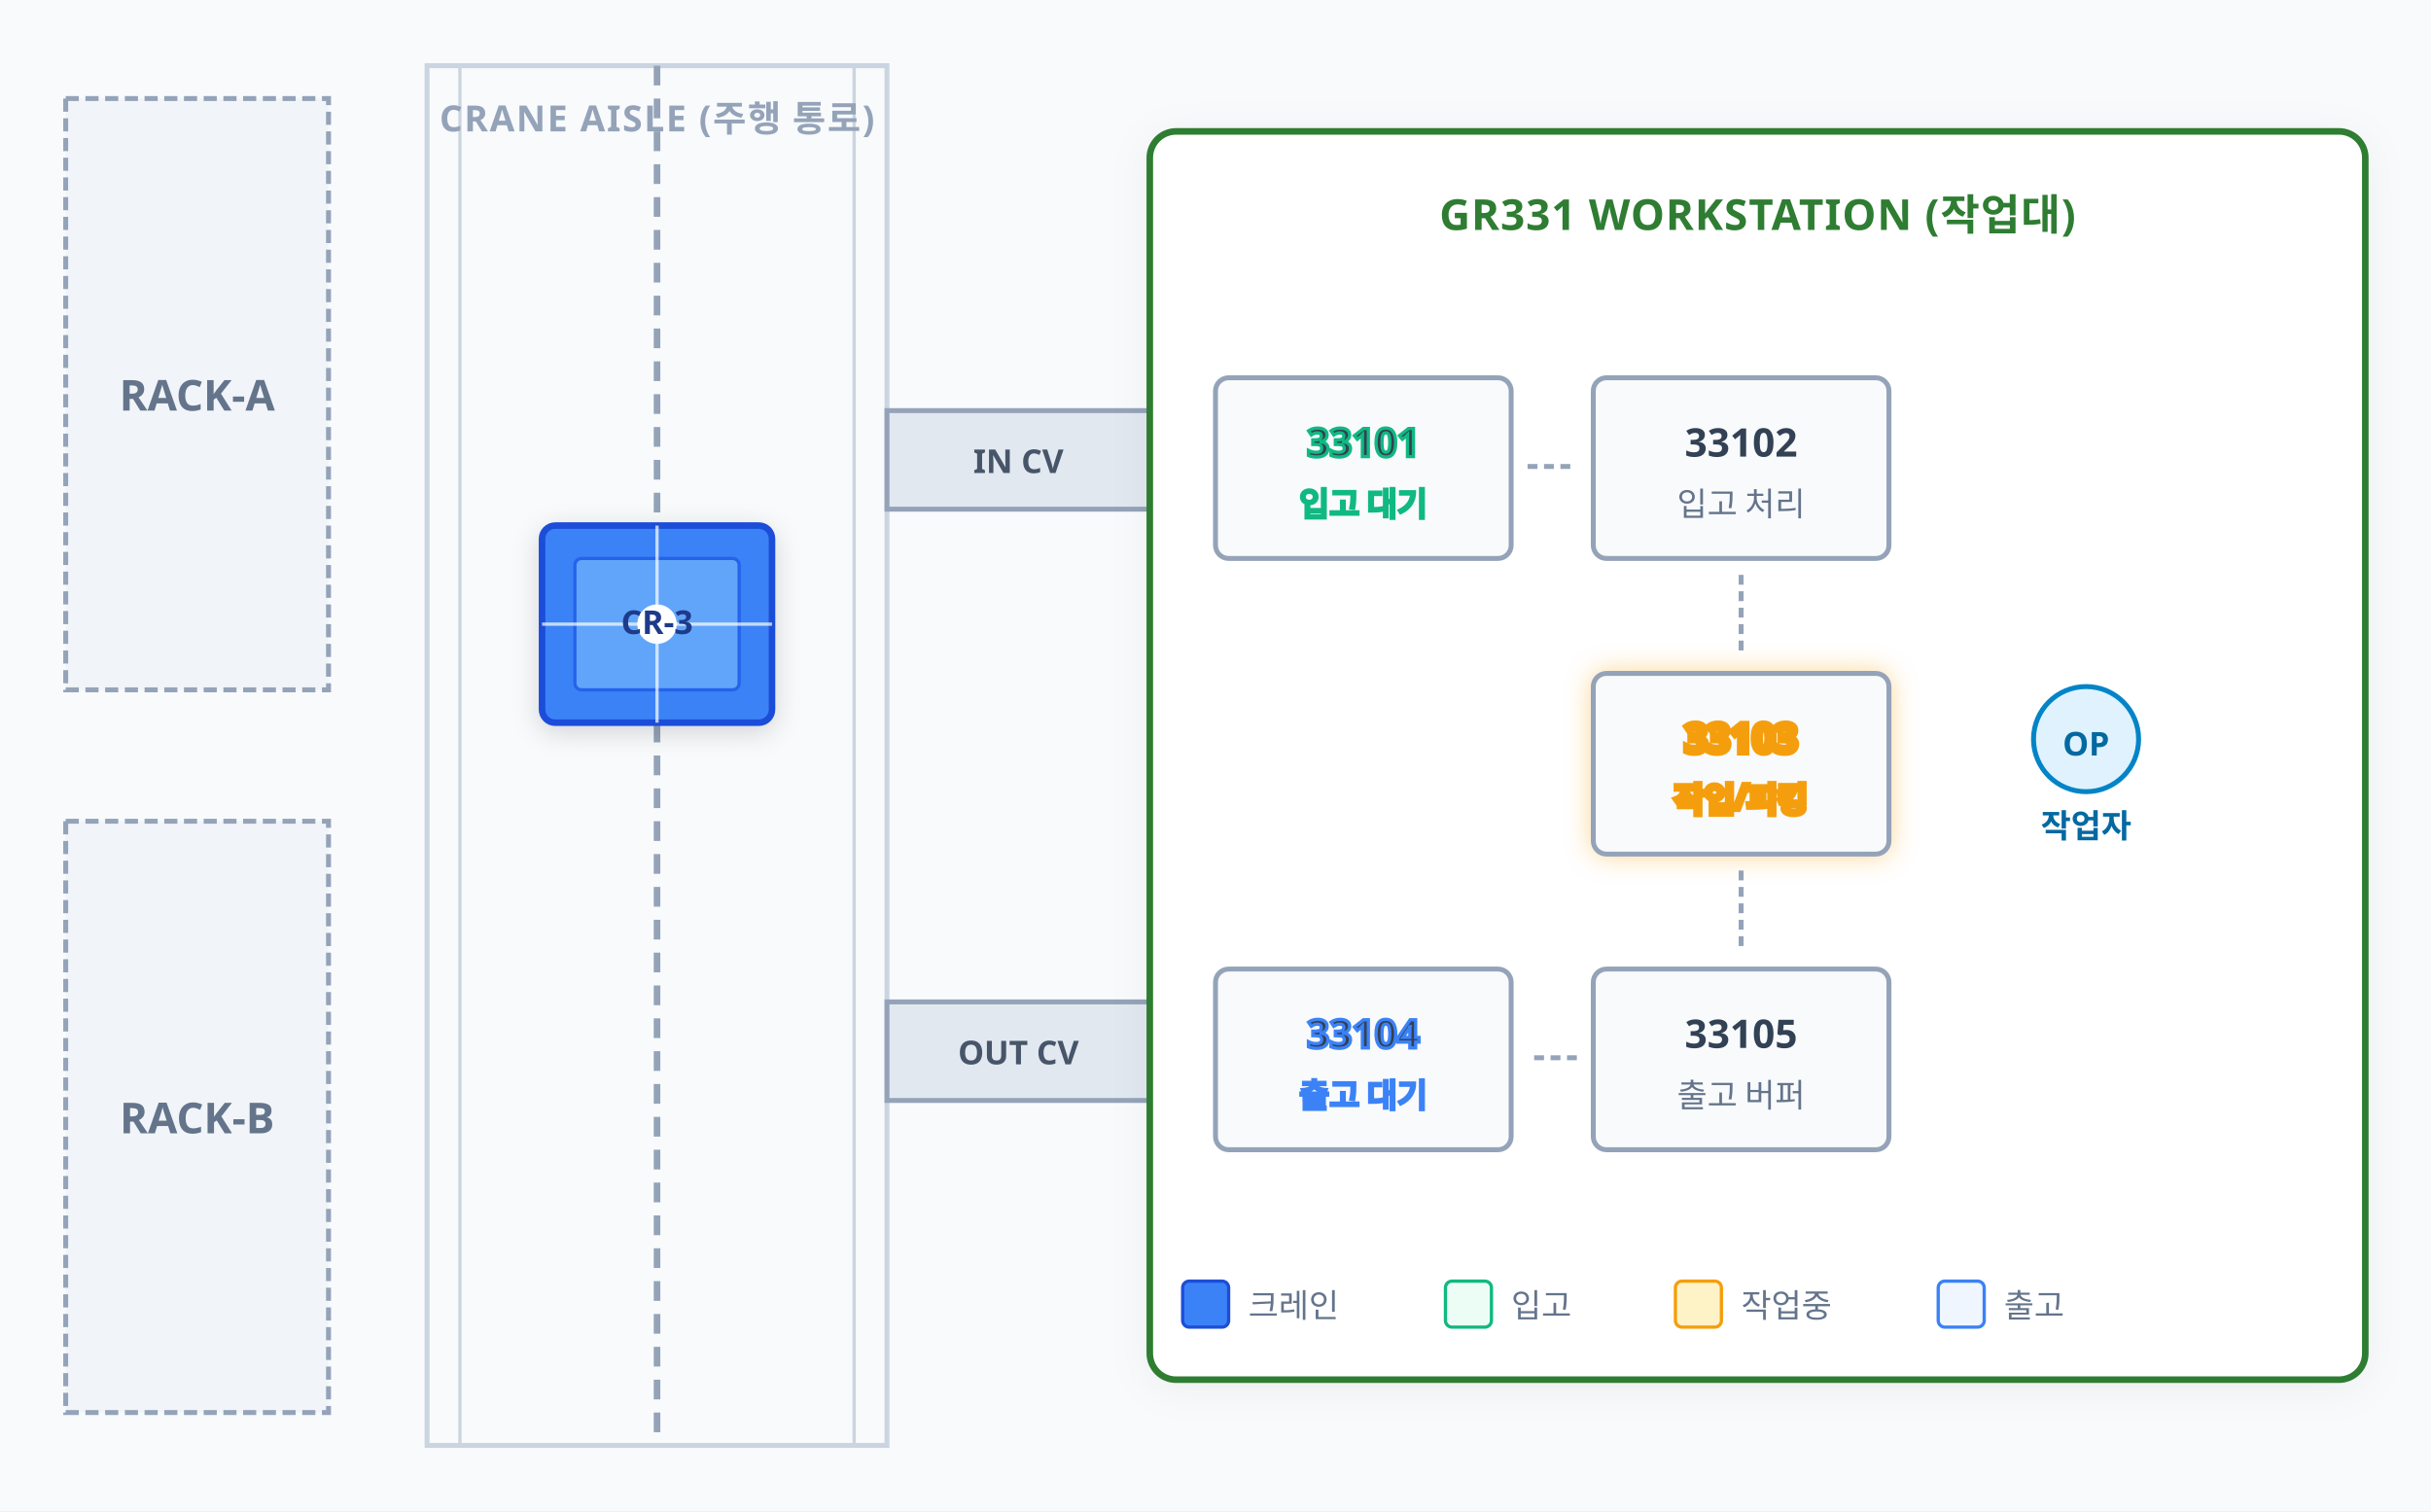
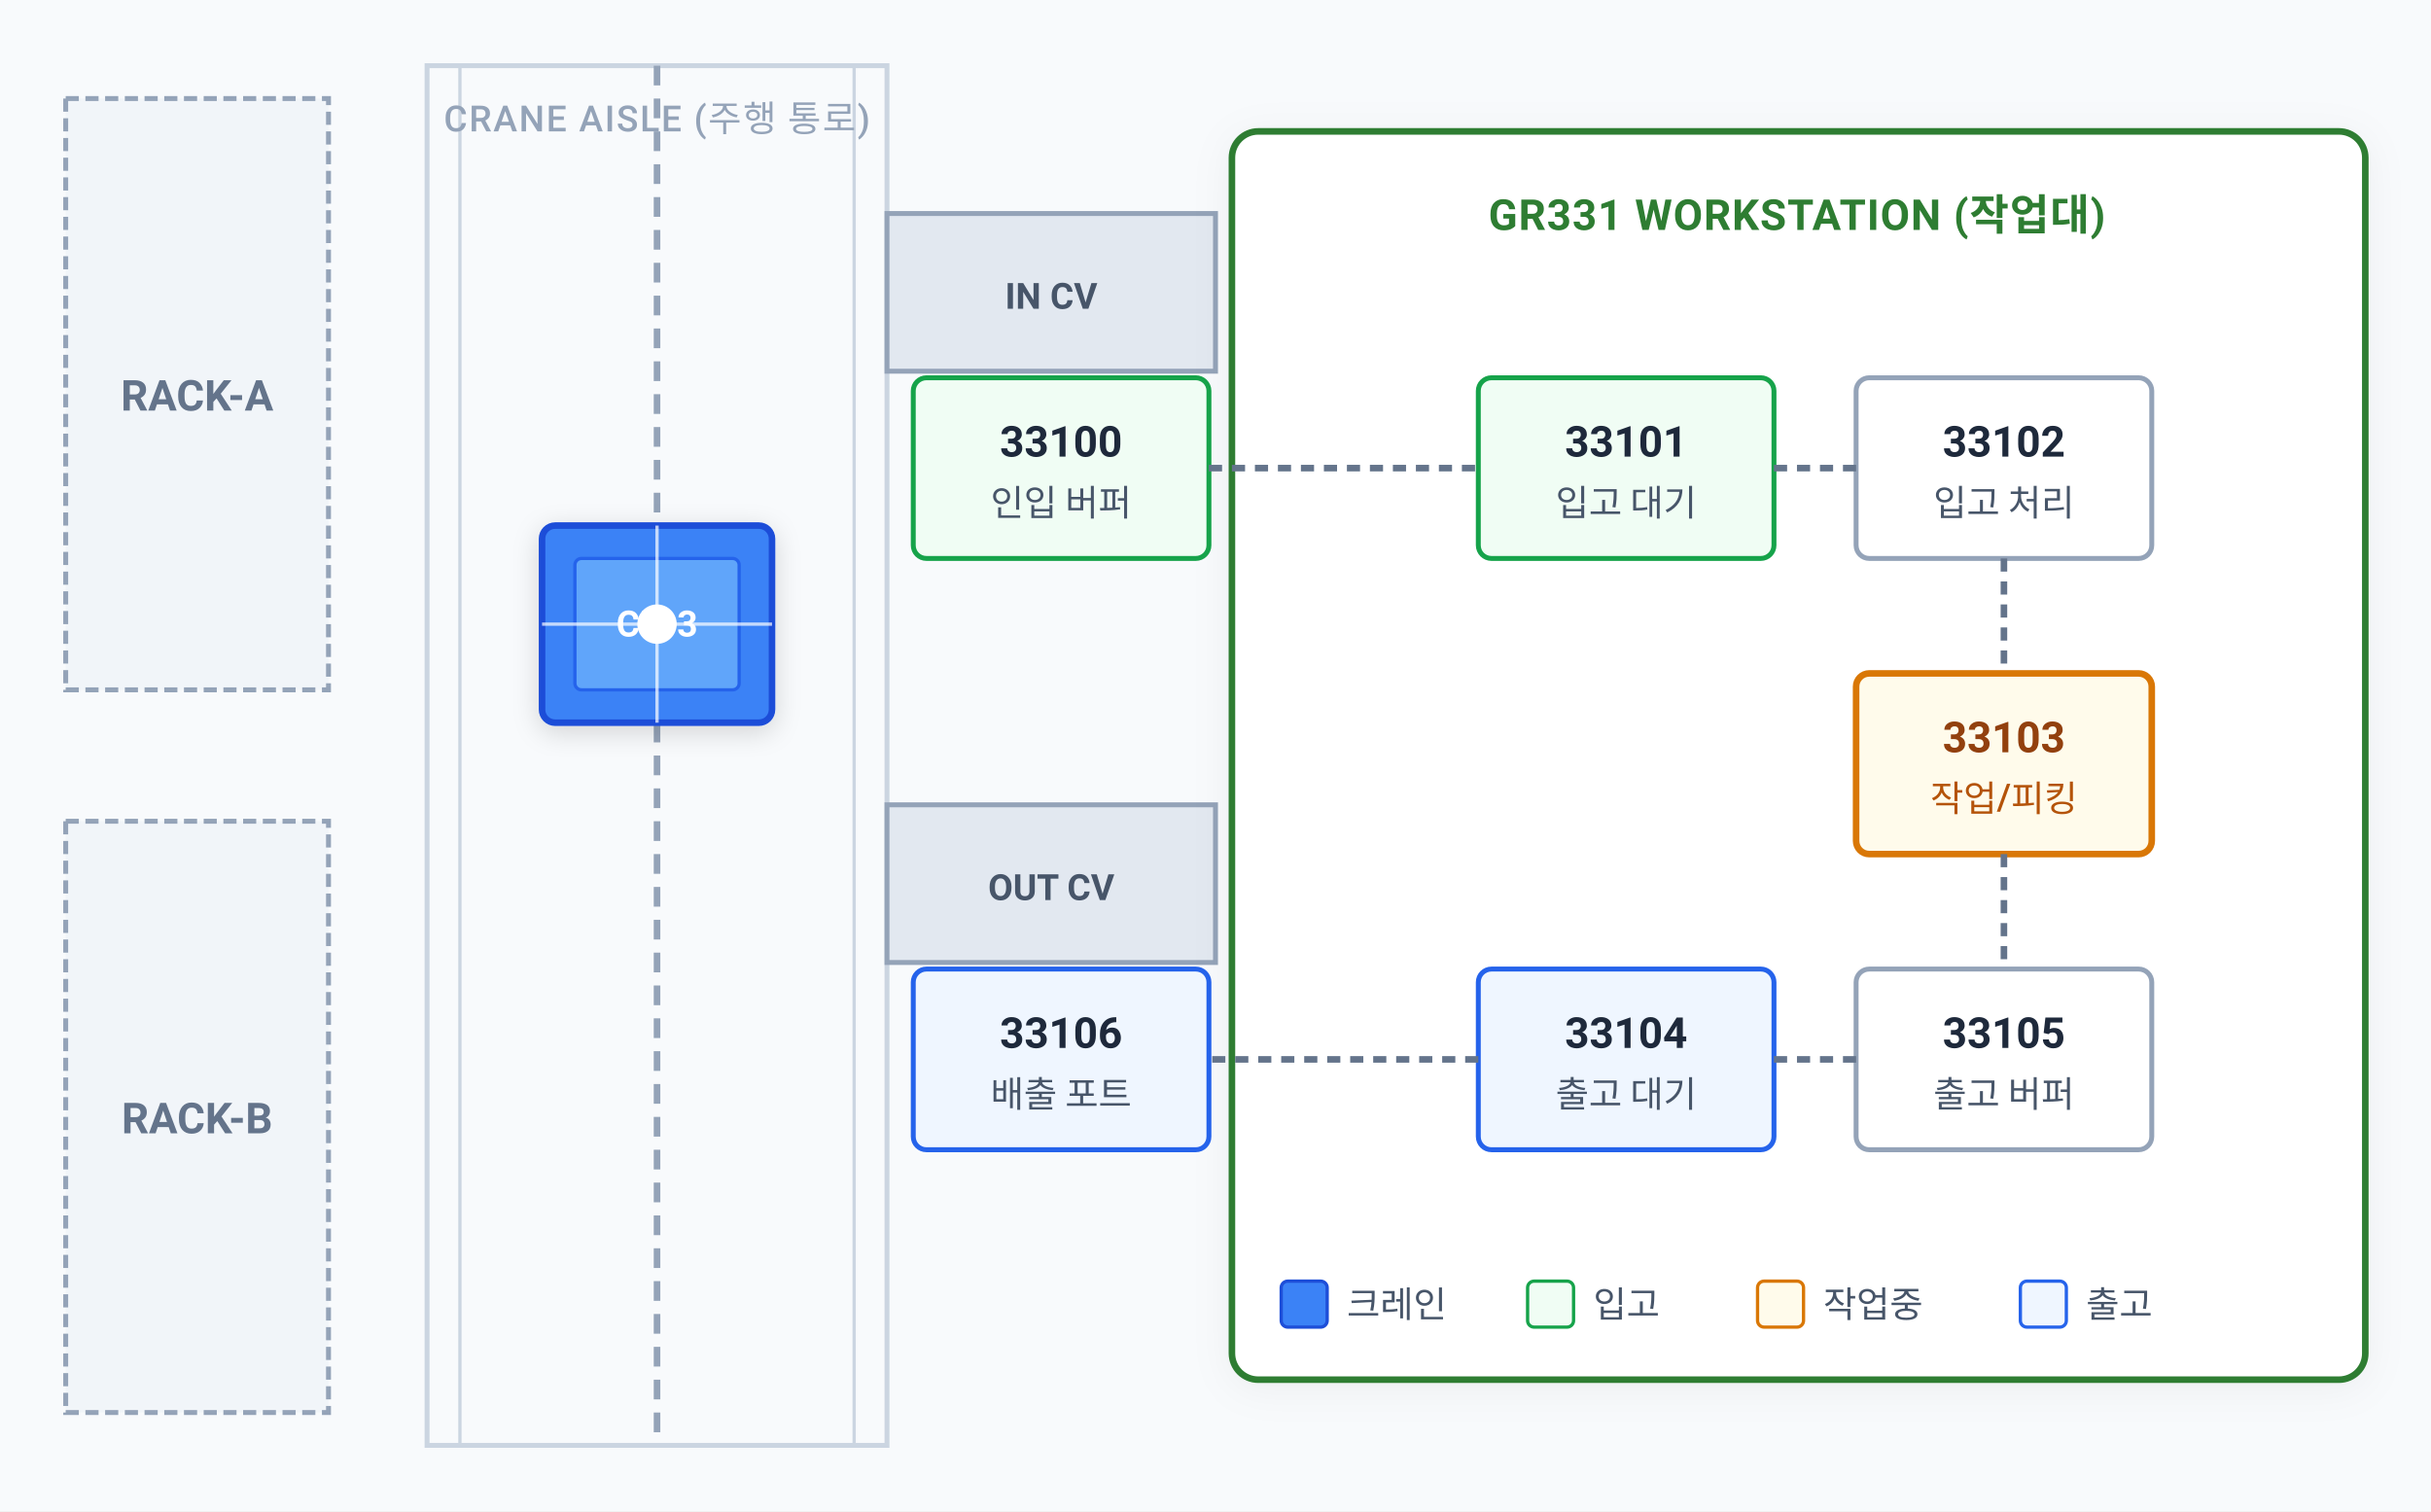
<svg xmlns="http://www.w3.org/2000/svg" viewBox="0 0 740 460" width="100%" height="100%">
  <defs>
    <style>
      .svg-bg { fill: #f8fafc; }
      .grid-line { stroke: #e2e8f0; stroke-width: 0.5; }
      .rack-boundary { fill: #f1f5f9; stroke: #94a3b8; stroke-width: 1.5; stroke-dasharray: 4, 2; }
-       .rack-text { font-size: 13px; font-weight: 700; fill: #64748b; font-family: sans-serif; }
+       .rack-text { font-size: 13px; font-weight: 600; fill: #64748b; font-family: -apple-system, BlinkMacSystemFont, "Segoe UI", Roboto, sans-serif; }
      .aisle-boundary { fill: #f8fafc; stroke: #cbd5e1; stroke-width: 1.5; }
      .rail-center-line { stroke: #94a3b8; stroke-width: 2; stroke-dasharray: 6, 4; }
      .rail-side-line { stroke: #cbd5e1; stroke-width: 1; }
-       .aisle-label { font-size: 11px; font-weight: 600; fill: #94a3b8; letter-spacing: 0.5px; font-family: sans-serif; }
+       .aisle-label { font-size: 11px; font-weight: 500; fill: #94a3b8; letter-spacing: 0.5px; font-family: -apple-system, BlinkMacSystemFont, "Segoe UI", Roboto, sans-serif; }
+       
+       /* 크레인 */
      .crane-unit {
        transition: transform 1.2s cubic-bezier(0.25, 0.1, 0.25, 1.0);
        will-change: transform;
      }
      .crane-body { fill: #3b82f6; stroke: #1d4ed8; stroke-width: 2; filter: drop-shadow(0 2px 4px rgba(0, 0, 0, 0.15)); }
      .crane-inner { fill: #60a5fa; stroke: #2563eb; stroke-width: 1; }
      .crane-cross { stroke: #ffffff; stroke-width: 1; opacity: 0.7; }
      .crane-center-dot { fill: #ffffff; }
-       .crane-label { font-size: 10px; font-weight: 800; fill: #1e3a8a; font-family: sans-serif; }
+       .crane-label { font-size: 11px; font-weight: 700; fill: #ffffff; font-family: -apple-system, BlinkMacSystemFont, "Segoe UI", Roboto, sans-serif; dominant-baseline: central; }
+       
+       /* 컨베이어 */
      .conveyor-lane { fill: #e2e8f0; stroke: #94a3b8; stroke-width: 1.5; }
-       .conveyor-label { font-size: 10px; font-weight: 700; fill: #475569; font-family: sans-serif; }
+       .conveyor-label { font-size: 11px; font-weight: 600; fill: #475569; font-family: -apple-system, BlinkMacSystemFont, "Segoe UI", Roboto, sans-serif; }
      .ws-boundary { fill: #ffffff; stroke: #2e7d32; stroke-width: 2; filter: drop-shadow(0 2px 6px rgba(0, 0, 0, 0.05)); }
-       .ws-title { font-size: 13px; font-weight: 700; fill: #2e7d32; letter-spacing: 0.3px; font-family: sans-serif; }
-       .tray-rect { fill: #f8fafc; stroke: #94a3b8; stroke-width: 1.5; transition: all 0.2s ease; }
-       .tray-inbound { fill: #ecfdf5; stroke: #10b981; }
-       .tray-outbound { fill: #eff6ff; stroke: #3b82f6; }
-       .tray-active { fill: #fef3c7; stroke: #f59e0b; stroke-width: 2; filter: drop-shadow(0 0 4px rgba(245, 158, 11, 0.4)); }
-       .tray-title { font-size: 12px; font-weight: 700; fill: #334155; font-family: sans-serif; pointer-events: none; }
-       .tray-sub { font-size: 10px; font-weight: 500; fill: #64748b; font-family: sans-serif; pointer-events: none; }
+       .ws-title { font-size: 13px; font-weight: 700; fill: #2e7d32; letter-spacing: 0.3px; font-family: -apple-system, BlinkMacSystemFont, "Segoe UI", Roboto, sans-serif; }
+       
+       /* 포지션 노드 */
+       .tray-rect { fill: #ffffff; stroke: #94a3b8; stroke-width: 1.5; transition: all 0.2s ease; }
+       .tray-inbound .tray-rect { fill: #f0fdf4; stroke: #16a34a; }
+       .tray-outbound .tray-rect { fill: #eff6ff; stroke: #2563eb; }
+       .tray-active .tray-rect { fill: #fffbeb; stroke: #d97706; stroke-width: 2; }
+       
+       /* 노드 라벨 텍스트 */
+       .tray-title { font-size: 13px; font-weight: 700; fill: #1e293b; font-family: -apple-system, BlinkMacSystemFont, "Segoe UI", Roboto, sans-serif; pointer-events: none; }
+       .tray-sub { font-size: 11px; font-weight: 500; fill: #475569; font-family: -apple-system, BlinkMacSystemFont, "Segoe UI", Roboto, sans-serif; pointer-events: none; }
      .active-title { fill: #92400e; }
      .active-sub { fill: #b45309; }
+       
      .clickable { cursor: pointer; }
-       .clickable:hover .tray-rect { filter: brightness(0.92); stroke-width: 2; }
-       .clickable:hover.tray-active .tray-rect { filter: drop-shadow(0 0 8px rgba(245, 158, 11, 0.7)); }
-       .operator-icon-bg { fill: #e0f2fe; stroke: #0284c7; stroke-width: 1.5; }
-       .operator-icon { font-size: 10px; font-weight: 800; fill: #0369a1; font-family: sans-serif; }
-       .operator-text { font-size: 10px; font-weight: 600; fill: #0369a1; font-family: sans-serif; }
-       .flow-arrow { stroke: #94a3b8; stroke-width: 1.5; stroke-dasharray: 3, 2; fill: none; }
+       .clickable:hover .tray-rect { stroke-width: 2; stroke: #1e40af; }
+       
+       /* 흐름 연결 패스 (상단 레이어로 돋보이게 보정) */
+       .flow-arrow { stroke: #64748b; stroke-width: 2; stroke-dasharray: 4, 3; fill: none; }
+       
+       /* 범례 */
      .legend-crane { fill: #3b82f6; stroke: #1d4ed8; }
-       .legend-inbound { fill: #ecfdf5; stroke: #10b981; }
-       .legend-active { fill: #fef3c7; stroke: #f59e0b; }
-       .legend-outbound { fill: #eff6ff; stroke: #3b82f6; }
-       .legend-text { font-size: 10px; font-weight: 500; fill: #64748b; font-family: sans-serif; }
-     /* 실시간 트레이(Tray/Carrier) 렌더링 스타일 */
-     .tray-unit {
-       transition: transform 0.8s cubic-bezier(0.25, 0.1, 0.25, 1.0);
-       will-change: transform;
-       cursor: pointer;
-     }
-     .tray-base {
-       fill: #1976D2;
-       stroke: #0D47A1;
-       stroke-width: 1.5;
-       rx: 6;
-       ry: 6;
-       filter: drop-shadow(0 2px 5px rgba(0, 0, 0, 0.25));
-     }
-     .tray-inner {
-       fill: #2196F3;
-       rx: 3;
-       ry: 3;
-     }
-     .tray-label {
-       font-family: -apple-system, BlinkMacSystemFont, "Segoe UI", Roboto, sans-serif;
-       font-size: 11px;
-       font-weight: 700;
-       fill: #FFFFFF;
-       text-anchor: middle;
-       dominant-baseline: central;
-       pointer-events: none;
-     }
-   </style>
+       .legend-inbound { fill: #f0fdf4; stroke: #16a34a; }
+       .legend-active { fill: #fffbeb; stroke: #d97706; }
+       .legend-outbound { fill: #eff6ff; stroke: #2563eb; }
+       .legend-text { font-size: 11px; font-weight: 500; fill: #475569; font-family: -apple-system, BlinkMacSystemFont, "Segoe UI", Roboto, sans-serif; }
+       
+       /* 실시간 트레이 */
+       .tray-unit {
+         transition: transform 0.8s cubic-bezier(0.25, 0.1, 0.25, 1.0);
+         will-change: transform;
+         cursor: pointer;
+       }
+       .tray-base {
+         fill: #1976D2;
+         stroke: #0D47A1;
+         stroke-width: 1.5;
+         rx: 6; ry: 6;
+         filter: drop-shadow(0 2px 5px rgba(0,0,0,0.25));
+       }
+       .tray-inner { fill: #2196F3; rx: 3; ry: 3; }
+       .tray-label {
+         font-family: -apple-system, BlinkMacSystemFont, "Segoe UI", Roboto, sans-serif;
+         font-size: 11px;
+         font-weight: 700;
+         fill: #FFFFFF;
+         text-anchor: middle;
+         dominant-baseline: central;
+         pointer-events: none;
+       }
+     </style>
    <pattern id="gridPattern" width="20" height="20" patternUnits="userSpaceOnUse">
      <path d="M 20 0 L 0 0 0 20" fill="none" class="grid-line" />
    </pattern>
  </defs>
  <rect width="100%" height="100%" fill="url(#gridPattern)" class="svg-bg" />
  <g class="rack-group">
    <rect x="20" y="30" width="80" height="180" class="rack-boundary" />
    <text x="60" y="125" class="rack-text" text-anchor="middle">RACK-A</text>
    <rect x="20" y="250" width="80" height="180" class="rack-boundary" />
    <text x="60" y="345" class="rack-text" text-anchor="middle">RACK-B</text>
  </g>
  <g class="crane-aisle-group">
    <rect x="130" y="20" width="140" height="420" class="aisle-boundary" />
    <line x1="200" y1="20" x2="200" y2="440" class="rail-center-line" />
    <line x1="140" y1="20" x2="140" y2="440" class="rail-side-line" />
    <line x1="260" y1="20" x2="260" y2="440" class="rail-side-line" />
-     <text x="200" y="40" class="aisle-label" text-anchor="middle">
-       CRANE AISLE (주행 통로)
-     </text>
+     <text x="200" y="40" class="aisle-label" text-anchor="middle">CRANE AISLE (주행 통로)</text>
    <g id="crane-unit" class="crane-unit" transform="translate(200, 190)">
      <rect x="-35" y="-30" width="70" height="60" rx="4" class="crane-body" />
      <rect x="-25" y="-20" width="50" height="40" rx="2" class="crane-inner" />
      <line x1="0" y1="-30" x2="0" y2="30" class="crane-cross" />
      <line x1="-35" y1="0" x2="35" y2="0" class="crane-cross" />
      <circle cx="0" cy="0" r="6" class="crane-center-dot" />
-       <text x="0" y="3" class="crane-label" text-anchor="middle">CR-3</text>
+       <text x="0" y="0" class="crane-label" text-anchor="middle">CR-3</text>
    </g>
  </g>
-   <g class="conveyor-connection">
-     <rect x="270" y="125" width="80" height="30" class="conveyor-lane" />
-     <text x="310" y="144" class="conveyor-label" text-anchor="middle">IN CV</text>
-     <rect x="270" y="305" width="80" height="30" class="conveyor-lane" />
-     <text x="310" y="324" class="conveyor-label" text-anchor="middle">OUT CV</text>
+   <g class="conveyor-connection-in">
+     <rect x="270" y="65" width="100" height="48" class="conveyor-lane" />
+     <text x="320" y="94" class="conveyor-label" text-anchor="middle">IN CV</text>
+   </g>
+   <g class="conveyor-connection-out">
+     <rect x="270" y="245" width="100" height="48" class="conveyor-lane" />
+     <text x="320" y="274" class="conveyor-label" text-anchor="middle">OUT CV</text>
  </g>
  <g class="workstation-group">
-     <rect x="350" y="40" width="370" height="380" rx="8" class="ws-boundary" />
-     <text x="535" y="70" class="ws-title" text-anchor="middle">
-       GR331 WORKSTATION (작업대)
-     </text>
-     <g id="pos-33101" class="tray-position tray-inbound clickable" transform="translate(370, 115)">
+     <rect x="375" y="40" width="345" height="380" rx="8" class="ws-boundary" />
+     <text x="547" y="70" class="ws-title" text-anchor="middle">GR331 WORKSTATION (작업대)</text>
+   </g>
+   <g class="position-nodes">
+     <g id="pos-33100" class="tray-position tray-inbound clickable" transform="translate(278, 115)">
+       <rect width="90" height="55" rx="4" class="tray-rect" />
+       <text x="45" y="24" class="tray-title" text-anchor="middle">33100</text>
+       <text x="45" y="42" class="tray-sub" text-anchor="middle">인입 버퍼</text>
+     </g>
+     <g id="pos-33101" class="tray-position tray-inbound clickable" transform="translate(450, 115)">
      <rect width="90" height="55" rx="4" class="tray-rect" />
      <text x="45" y="24" class="tray-title" text-anchor="middle">33101</text>
      <text x="45" y="42" class="tray-sub" text-anchor="middle">입고 대기</text>
    </g>
-     <g id="pos-33102" class="tray-position clickable" transform="translate(485, 115)">
+     <g id="pos-33102" class="tray-position clickable" transform="translate(565, 115)">
      <rect width="90" height="55" rx="4" class="tray-rect" />
      <text x="45" y="24" class="tray-title" text-anchor="middle">33102</text>
      <text x="45" y="42" class="tray-sub" text-anchor="middle">입고 처리</text>
    </g>
-     <g id="pos-33103" class="tray-position tray-active clickable" transform="translate(485, 205)">
+     <g id="pos-33103" class="tray-position tray-active clickable" transform="translate(565, 205)">
      <rect width="90" height="55" rx="4" class="tray-rect" />
      <text x="45" y="24" class="tray-title active-title" text-anchor="middle">33103</text>
      <text x="45" y="42" class="tray-sub active-sub" text-anchor="middle">작업/피킹</text>
    </g>
-     <g class="operator-area" transform="translate(600, 200)">
-       <circle cx="35" cy="25" r="16" class="operator-icon-bg" />
-       <text x="35" y="30" class="operator-icon" text-anchor="middle">OP</text>
-       <text x="35" y="55" class="operator-text" text-anchor="middle">작업자</text>
-     </g>
-     <g id="pos-33104" class="tray-position tray-outbound clickable" transform="translate(370, 295)">
+     <g id="pos-33104" class="tray-position tray-outbound clickable" transform="translate(450, 295)">
      <rect width="90" height="55" rx="4" class="tray-rect" />
      <text x="45" y="24" class="tray-title" text-anchor="middle">33104</text>
      <text x="45" y="42" class="tray-sub" text-anchor="middle">출고 대기</text>
    </g>
-     <g id="pos-33105" class="tray-position clickable" transform="translate(485, 295)">
+     <g id="pos-33105" class="tray-position clickable" transform="translate(565, 295)">
      <rect width="90" height="55" rx="4" class="tray-rect" />
      <text x="45" y="24" class="tray-title" text-anchor="middle">33105</text>
      <text x="45" y="42" class="tray-sub" text-anchor="middle">출고 버퍼</text>
    </g>
-     <path d="M 465 142 L 480 142" class="flow-arrow" />
-     <path d="M 530 175 L 530 200" class="flow-arrow" />
-     <path d="M 530 265 L 530 290" class="flow-arrow" />
-     <path d="M 480 322 L 465 322" class="flow-arrow" />
+     <g id="pos-33106" class="tray-position tray-outbound clickable" transform="translate(278, 295)">
+       <rect width="90" height="55" rx="4" class="tray-rect" />
+       <text x="45" y="24" class="tray-title" text-anchor="middle">33106</text>
+       <text x="45" y="42" class="tray-sub" text-anchor="middle">배출 포트</text>
+     </g>
  </g>
-   <g class="legend-group" transform="translate(360, 390)">
+   <g class="flow-path-layer">
+     <path id="path-14" d="M 368 142.5 L 450 142.5" class="flow-arrow" />
+     <path d="M 540 142.5 L 565 142.5" class="flow-arrow" />
+     <path d="M 610 170 L 610 205" class="flow-arrow" />
+     <path d="M 610 260 L 610 295" class="flow-arrow" />
+     <path d="M 565 322.5 L 540 322.5" class="flow-arrow" />
+     <path id="path-15" d="M 450 322.5 L 368 322.5" class="flow-arrow" />
+   </g>
+   <g class="legend-group" transform="translate(390, 390)">
    <rect x="0" y="0" width="14" height="14" rx="2" class="legend-crane" />
    <text x="20" y="11" class="legend-text">크레인</text>
-     <rect x="80" y="0" width="14" height="14" rx="2" class="legend-inbound" />
-     <text x="100" y="11" class="legend-text">입고</text>
-     <rect x="150" y="0" width="14" height="14" rx="2" class="legend-active" />
-     <text x="170" y="11" class="legend-text">작업중</text>
-     <rect x="230" y="0" width="14" height="14" rx="2" class="legend-outbound" />
-     <text x="250" y="11" class="legend-text">출고</text>
+     <rect x="75" y="0" width="14" height="14" rx="2" class="legend-inbound" />
+     <text x="95" y="11" class="legend-text">입고</text>
+     <rect x="145" y="0" width="14" height="14" rx="2" class="legend-active" />
+     <text x="165" y="11" class="legend-text">작업중</text>
+     <rect x="225" y="0" width="14" height="14" rx="2" class="legend-outbound" />
+     <text x="245" y="11" class="legend-text">출고</text>
  </g>
-   <g id="tray-layer">
-   </g>
+   <g id="tray-layer" />
</svg>
